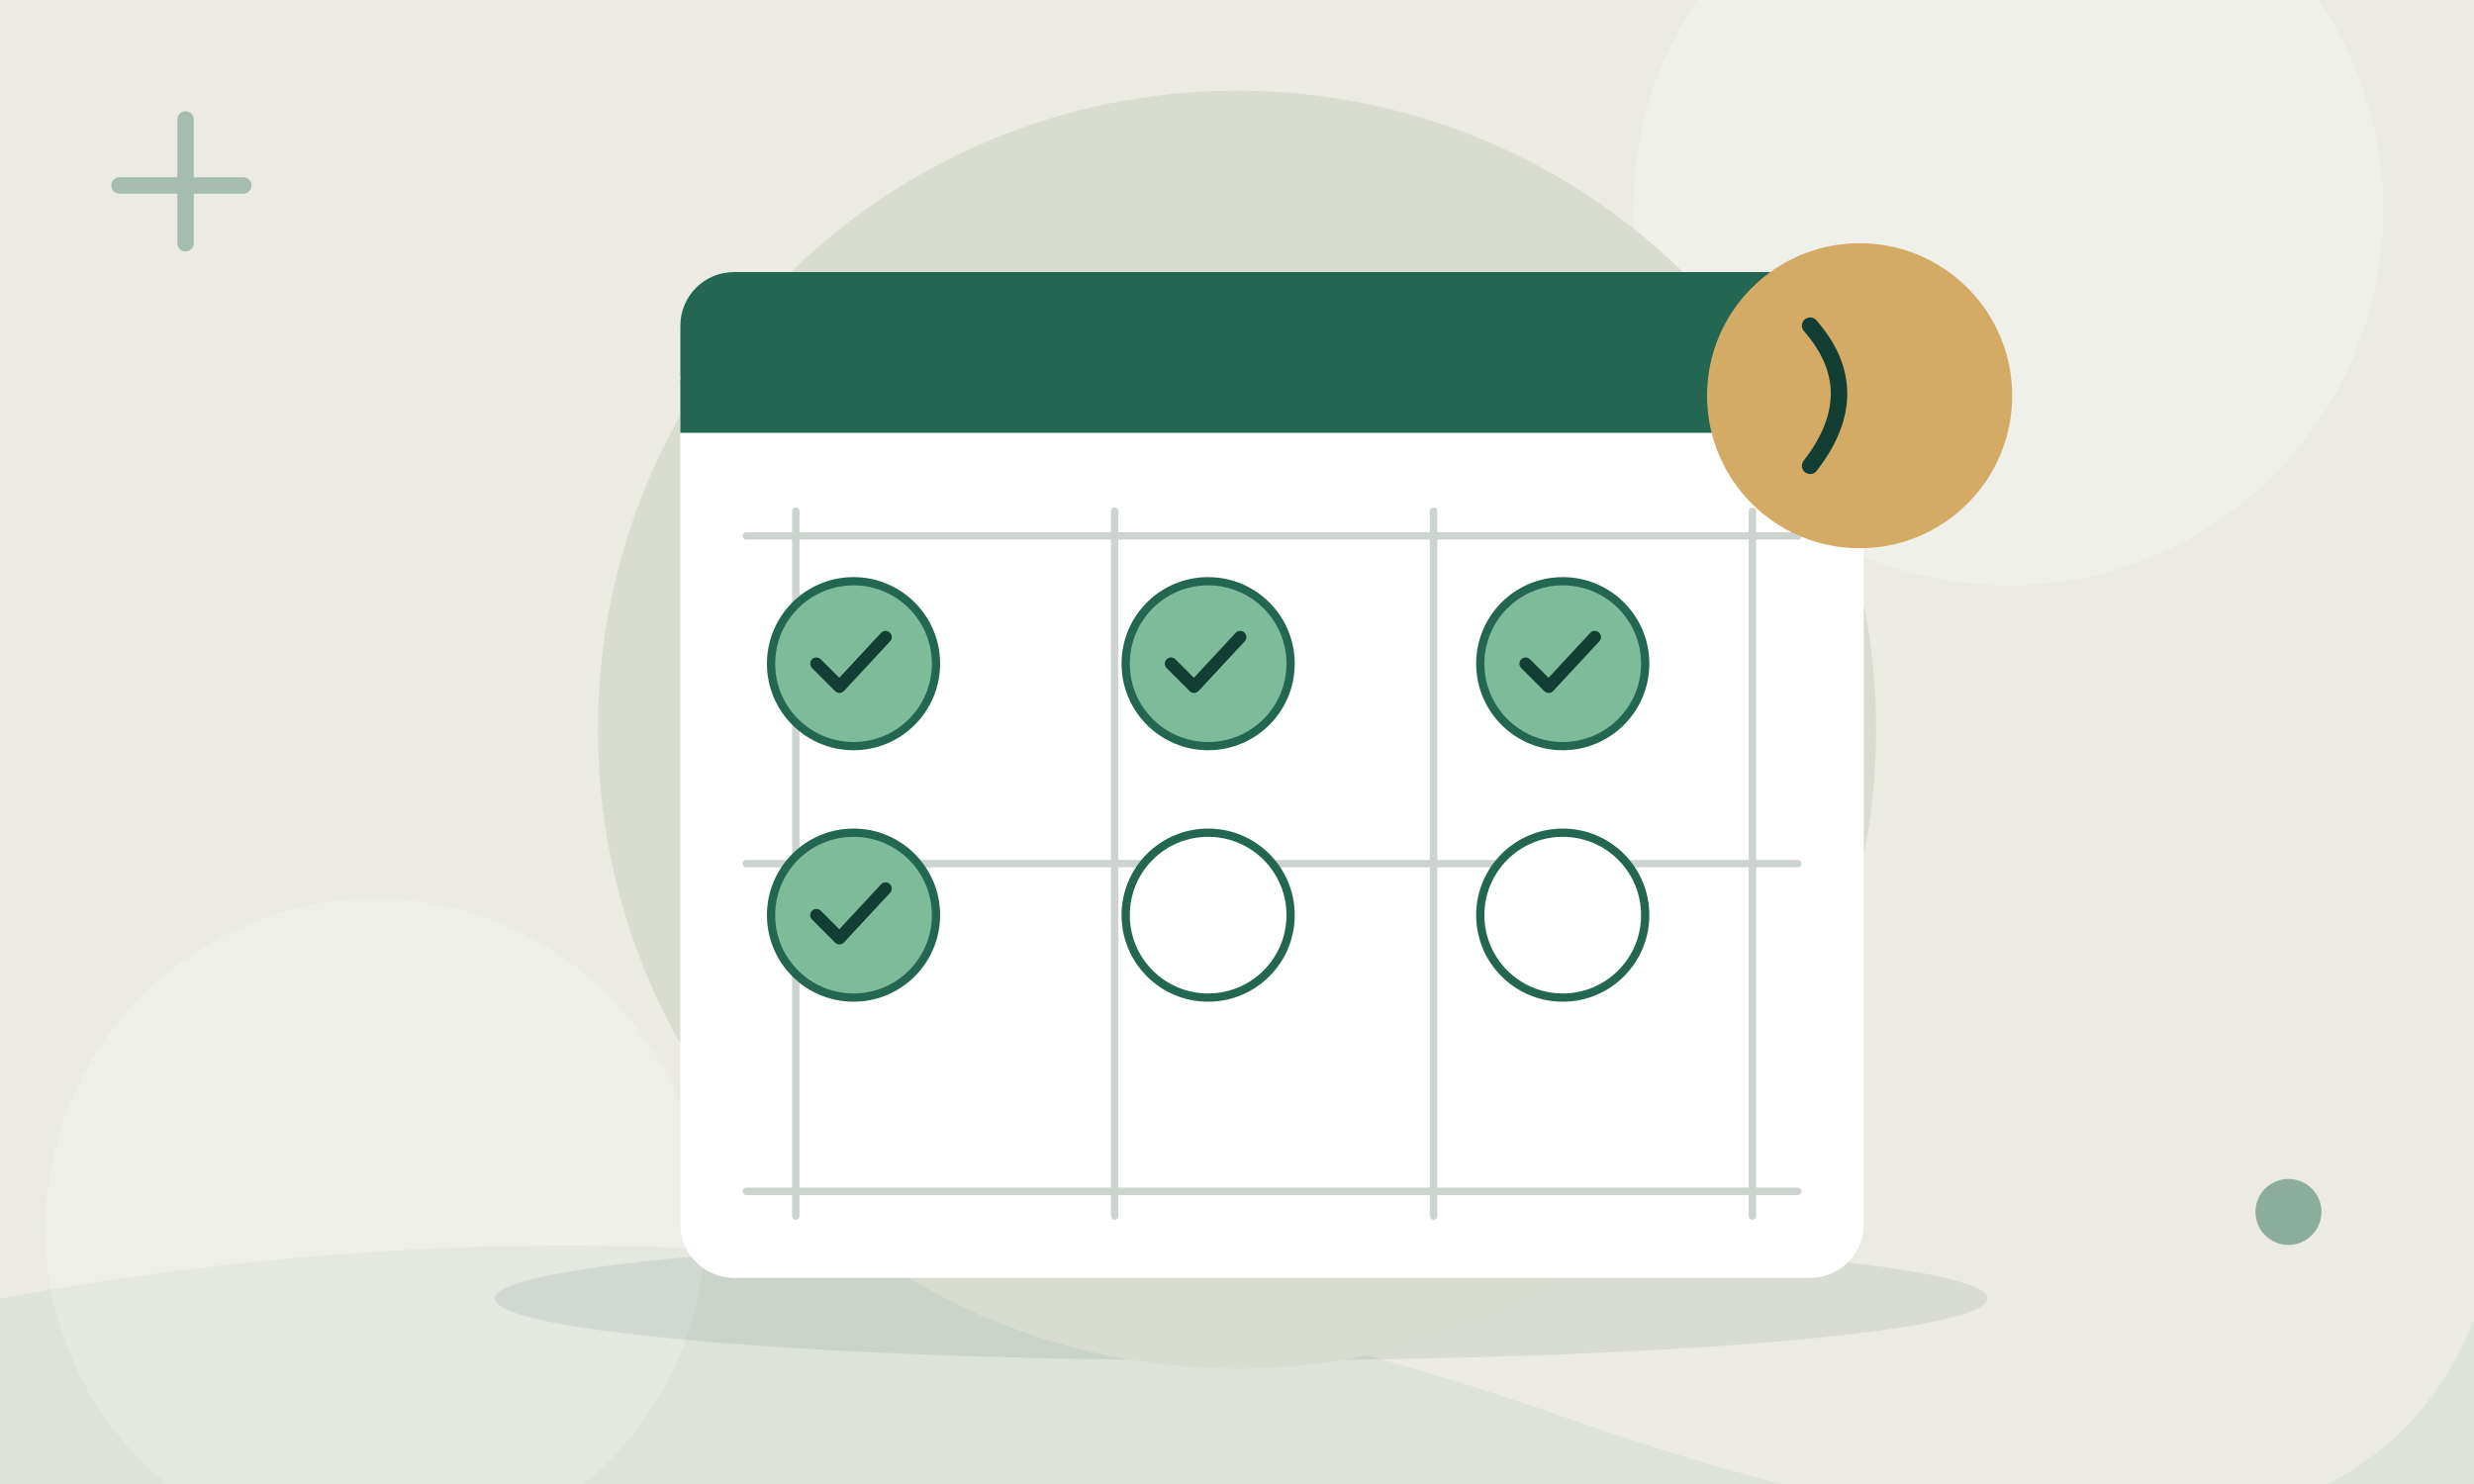
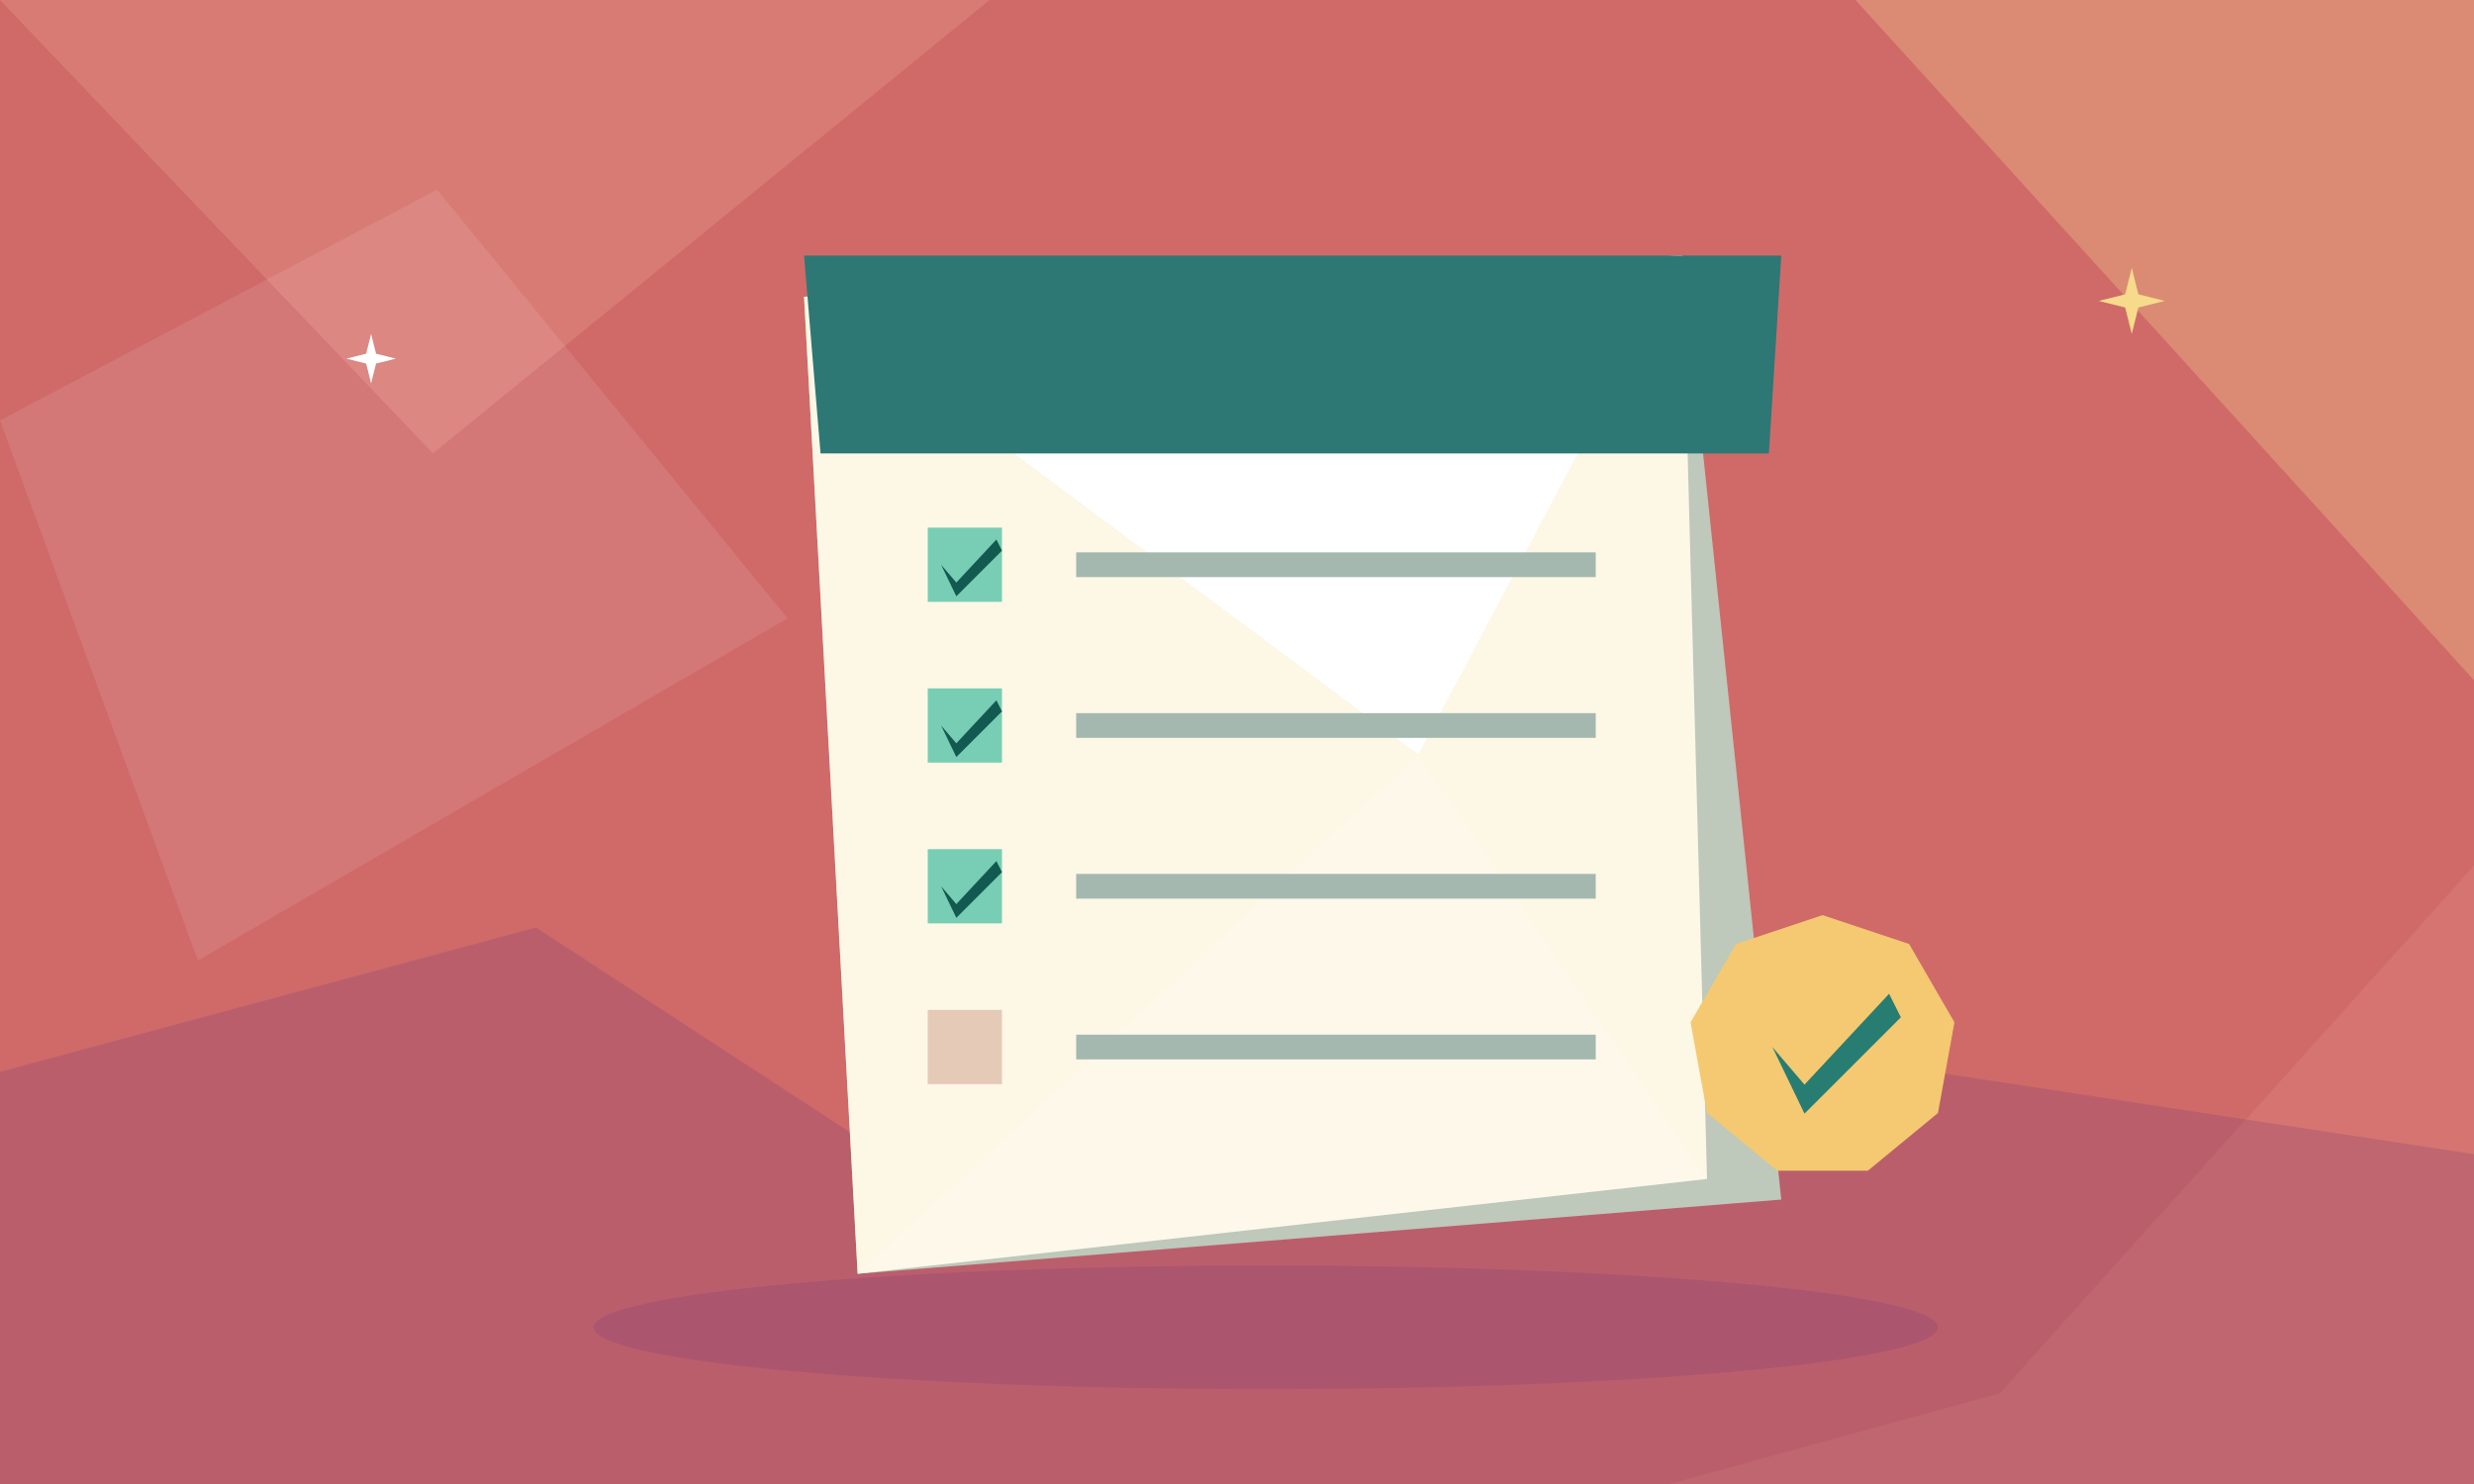
- <svg xmlns="http://www.w3.org/2000/svg" viewBox="0 0 600 360" width="600" height="360" role="img" aria-labelledby="title desc">
-   <rect width="600" height="360" fill="#EBEBE4" />
-   <path d="M0 315Q195 279 380 344T600 320V360H0Z" fill="#236652" opacity=".07" />
-   <circle cx="487" cy="51" r="91" fill="#fff" opacity=".25" />
-   <circle cx="91" cy="298" r="80" fill="#fff" opacity=".20" />
-   <ellipse cx="301" cy="315" rx="181" ry="15" fill="#183E32" opacity=".09" />
-   <g>
-     <circle cx="300" cy="177" r="155" fill="#D9DCD0" />
-     <rect x="165" y="66" width="287" height="244" rx="13" fill="#FFFFFF" />
-     <rect x="165" y="66" width="287" height="38" rx="13" fill="#236652" />
-     <rect x="165" y="92" width="287" height="13" rx="0" fill="#236652" />
-     <path d="M193 124 L193 295" fill="none" stroke="#CDD4D0" stroke-width="1.8" stroke-linecap="round" />
-     <path d="M270.333 124 L270.333 295" fill="none" stroke="#CDD4D0" stroke-width="1.8" stroke-linecap="round" />
-     <path d="M347.667 124 L347.667 295" fill="none" stroke="#CDD4D0" stroke-width="1.8" stroke-linecap="round" />
-     <path d="M425 124 L425 295" fill="none" stroke="#CDD4D0" stroke-width="1.8" stroke-linecap="round" />
-     <path d="M181 130 L436 130" fill="none" stroke="#CDD4D0" stroke-width="1.8" stroke-linecap="round" />
-     <path d="M181 209.5 L436 209.5" fill="none" stroke="#CDD4D0" stroke-width="1.8" stroke-linecap="round" />
-     <path d="M181 289 L436 289" fill="none" stroke="#CDD4D0" stroke-width="1.8" stroke-linecap="round" />
-     <circle cx="207" cy="161" r="20" fill="#7DBB9A" stroke="#236652" stroke-width="2" />
-     <path d="M198 161 l5.59 5.59 11.18 -12.04" stroke="#133e33" stroke-width="3.01" fill="none" stroke-linejoin="round" stroke-linecap="round" />
-     <circle cx="293" cy="161" r="20" fill="#7DBB9A" stroke="#236652" stroke-width="2" />
-     <path d="M284 161 l5.59 5.59 11.18 -12.04" stroke="#133e33" stroke-width="3.01" fill="none" stroke-linejoin="round" stroke-linecap="round" />
-     <circle cx="379" cy="161" r="20" fill="#7DBB9A" stroke="#236652" stroke-width="2" />
-     <path d="M370 161 l5.59 5.59 11.18 -12.04" stroke="#133e33" stroke-width="3.01" fill="none" stroke-linejoin="round" stroke-linecap="round" />
-     <circle cx="207" cy="222" r="20" fill="#7DBB9A" stroke="#236652" stroke-width="2" />
-     <path d="M198 222 l5.59 5.59 11.18 -12.04" stroke="#133e33" stroke-width="3.01" fill="none" stroke-linejoin="round" stroke-linecap="round" />
-     <circle cx="293" cy="222" r="20" fill="#FFFFFF" stroke="#236652" stroke-width="2" />
-     <circle cx="379" cy="222" r="20" fill="#FFFFFF" stroke="#236652" stroke-width="2" />
-     <circle cx="451" cy="96" r="37" fill="#D4AB65" />
-     <path d="M439 79q14 16 0 34" fill="none" stroke="#133e33" stroke-width="4" stroke-linejoin="round" stroke-linecap="round" />
+ <svg xmlns="http://www.w3.org/2000/svg" width="600" height="360" viewBox="0 0 600 360" role="img" aria-labelledby="title desc">
+   <rect width="600" height="360" fill="#CF6A69" />
+   <polygon points="0,0 240,0 105,110" fill="#F4AE92" opacity=".25" />
+   <polygon points="600,0 450,0 600,165" fill="#F7DB8C" opacity=".3" />
+   <polygon points="0,102 106,46 191,150 48,233" fill="#fff" opacity=".09" />
+   <polygon points="485,338 600,210 600,360 405,360" fill="#F4AE92" opacity=".16" />
+   <polygon points="NaN,NaN NaN,NaN NaN,NaN NaN,NaN NaN,NaN NaN,NaN NaN,NaN NaN,NaN NaN,NaN NaN,NaN NaN,NaN" fill="#F4AE92" />
+   <g opacity=".17">
+     <polygon points="NaN,NaN NaN,NaN NaN,NaN NaN,NaN NaN,NaN NaN,NaN NaN,NaN NaN,NaN NaN,NaN NaN,NaN NaN,NaN" fill="#803C74" />
  </g>
-   <path d="M29 45h30M45 29v30" fill="none" stroke="#236652" opacity=".35" stroke-width="4" stroke-linecap="round" />
-   <circle cx="555" cy="294" r="8" fill="#236652" opacity=".48" />
+   <polygon points="0,260 130,225 245,300 390,248 600,280 600,360 0,360" fill="#803C74" opacity=".25" />
+   <ellipse cx="307" cy="322" rx="163" ry="15" fill="#803C74" opacity=".25" />
+   <polygon points="195,72 408,62 432,291 208,309" fill="#BEC8BB" />
+   <polygon points="195,72 408,62 414,286 208,309" fill="#FDF7E5" />
+   <polygon points="195,72 408,62 344,183" fill="#FFFFFF" />
+   <polygon points="208,309 414,286 344,183" fill="#fff" opacity=".15" />
+   <polygon points="195,62 432,62 429,110 199,110" fill="#2D7875" />
+   <polygon points="243,146 225,146 225,128 243,128" fill="#78CDB5" />
+   <polygon points="228.24,137 231.93,141.32 241.65,130.88 243,133.58 231.93,144.65" fill="#12594F" />
+   <path d="M264 137L384 137" fill="none" stroke="#A4B8B0" stroke-width="6" stroke-linecap="square" />
+   <polygon points="243,185 225,185 225,167 243,167" fill="#78CDB5" />
+   <polygon points="228.24,176 231.93,180.32 241.65,169.88 243,172.58 231.93,183.65" fill="#12594F" />
+   <path d="M264 176L384 176" fill="none" stroke="#A4B8B0" stroke-width="6" stroke-linecap="square" />
+   <polygon points="243,224 225,224 225,206 243,206" fill="#78CDB5" />
+   <polygon points="228.24,215 231.93,219.32 241.65,208.88 243,211.58 231.93,222.65" fill="#12594F" />
+   <path d="M264 215L384 215" fill="none" stroke="#A4B8B0" stroke-width="6" stroke-linecap="square" />
+   <polygon points="243,263 225,263 225,245 243,245" fill="#E4CAB7" />
+   <path d="M264 254L384 254" fill="none" stroke="#A4B8B0" stroke-width="6" stroke-linecap="square" />
+   <polygon points="442,222 463,229 474,248 470,270 453,284 431,284 414,270 410,248 421,229" fill="#F4C971" />
+   <polygon points="429.84,254 437.63,263.12 458.15,241.08 461,246.78 437.63,270.15" fill="#277D72" />
+   <polygon points="517,65 518.6,71.4 525,73 518.6,74.6 517,81 515.4,74.6 509,73 515.4,71.4" fill="#F7DB8C" />
+   <polygon points="90,81 91.2,85.8 96,87 91.2,88.2 90,93 88.8,88.2 84,87 88.8,85.8" fill="#fff" />
</svg>
